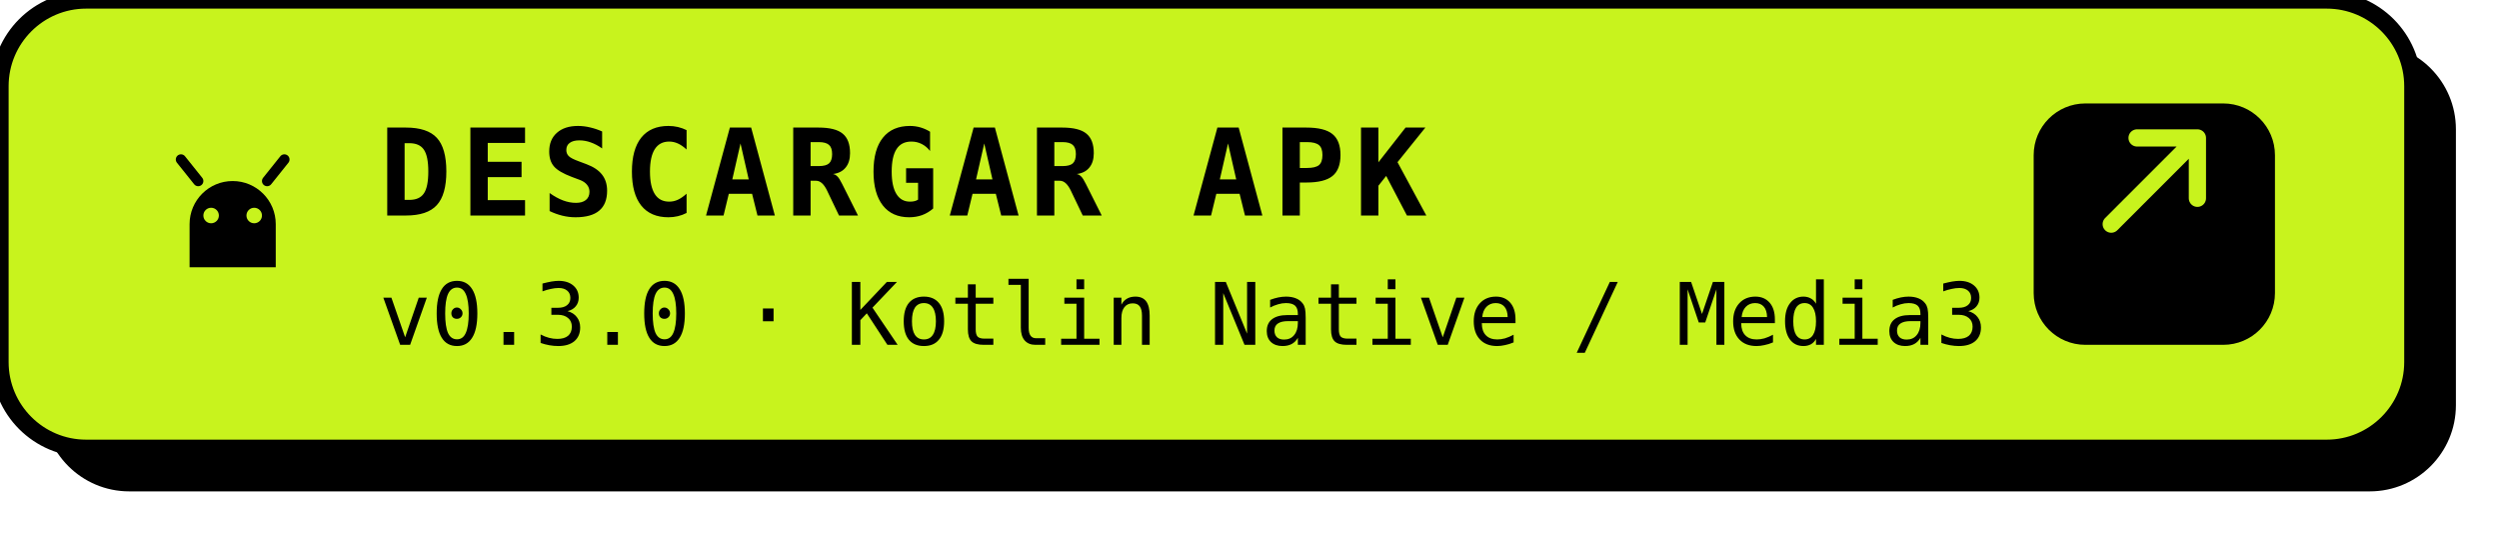
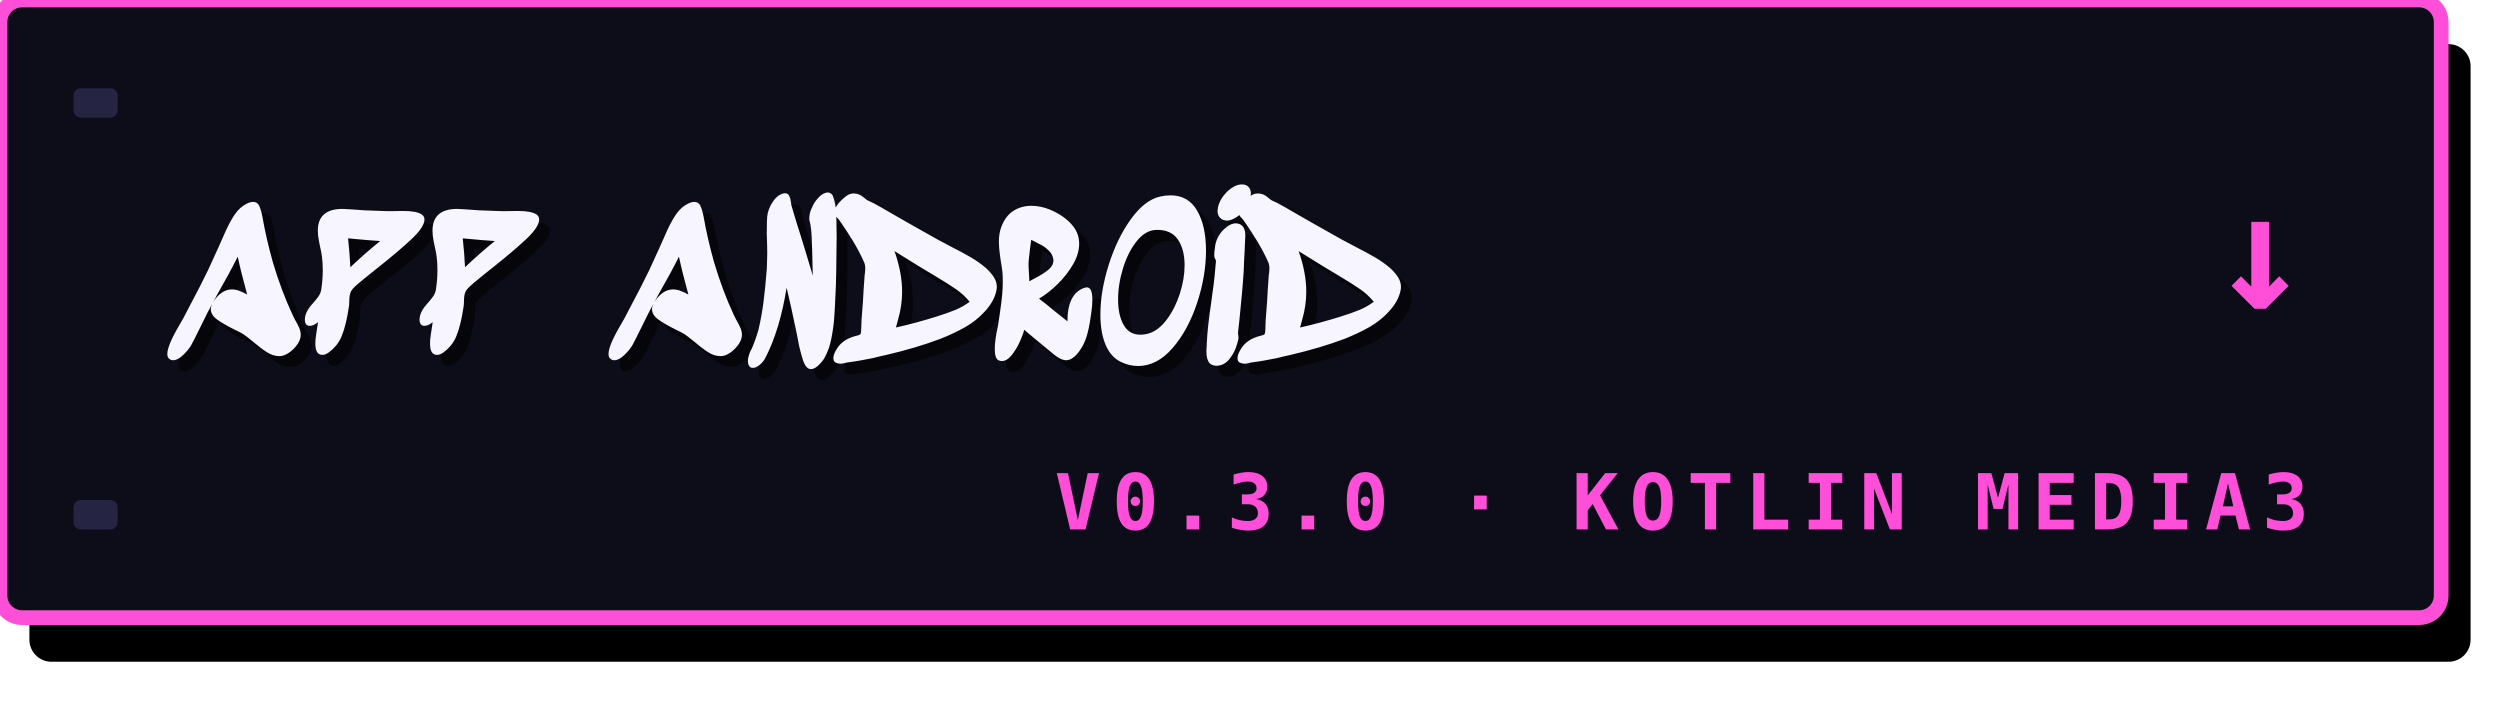
- <svg xmlns="http://www.w3.org/2000/svg" viewBox="0 0 290 62" width="290" height="62" fill="none">
-   <style>
-     .btn-mono { font-family: ui-monospace, SFMono-Regular, Menlo, Monaco, Consolas, monospace; font-weight: 800; }
-     .btn-sub { font-family: ui-monospace, SFMono-Regular, Menlo, Monaco, Consolas, monospace; font-weight: 500; font-size: 10px; fill: #000000; }
-   </style>
-   <rect x="5" y="5" width="280" height="52" rx="10" fill="#000000" />
-   <rect x="0" y="0" width="280" height="52" rx="10" fill="#c8f31d" stroke="#000000" stroke-width="2" />
-   <g transform="translate(18, 17)">
-     <path d="M4 14 L4 9 A5 5 0 0 1 14 9 L14 14 Z" fill="#000000" />
-     <circle cx="6.5" cy="8" r="0.9" fill="#c8f31d" />
-     <circle cx="11.5" cy="8" r="0.9" fill="#c8f31d" />
-     <line x1="5" y1="4" x2="3" y2="1.5" stroke="#000000" stroke-width="1.2" stroke-linecap="round" />
-     <line x1="13" y1="4" x2="15" y2="1.5" stroke="#000000" stroke-width="1.2" stroke-linecap="round" />
-   </g>
-   <text class="btn-mono" x="44" y="25" fill="#000000" font-size="14" letter-spacing="1">DESCARGAR APK</text>
-   <text class="btn-sub" x="44" y="40">v0.3.0 · Kotlin Native / Media3</text>
-   <rect x="236" y="12" width="28" height="28" rx="6" fill="#000000" />
-   <path d="M245 26 L255 16 M248 16 L255 16 L255 23" stroke="#c8f31d" stroke-width="2" stroke-linecap="round" stroke-linejoin="round" />
+ <svg xmlns="http://www.w3.org/2000/svg" viewBox="0 0 340 96" width="340" height="96" role="img" aria-label="APP ANDROID">
+   <rect x="4" y="6" width="332" height="84" fill="#000" rx="3" />
+   <rect width="332" height="84" fill="#0d0d1a" stroke="#ff4fd8" stroke-width="2" rx="3" />
+   <rect x="10" y="12" width="6" height="4" rx="1" fill="#252442" />
+   <rect x="10" y="68" width="6" height="4" rx="1" fill="#252442" />
+   <path d="M33.62 40.06Q32.78 37.036 32.332 34.908Q31.24 37.092 29.448 40.228Q29.308 40.536 28.972 41.096Q30.092 39.36 31.52 39.36Q32.08 39.36 32.612 39.584Q33.06 39.752 33.62 40.06ZM39.808 42.86 40.116 43.476Q40.508 44.148 40.704 44.61Q40.9 45.072 40.9 45.548Q40.9 46.276 40.284 47.046Q39.668 47.816 38.94 48.18Q38.492 48.432 37.988 48.432Q37.148 48.432 36.322 47.914Q35.496 47.396 34.348 46.416Q33.536 45.744 33.116 45.464Q32.836 45.268 31.94 44.848Q30.372 44.064 29.518 43.448Q28.664 42.832 28.664 41.992Q28.664 41.768 28.86 41.32Q28.328 42.272 27.376 44.232Q26.2 46.612 26.032 46.892Q25.696 47.508 24.94 48.25Q24.184 48.992 23.54 48.992Q23.204 48.992 22.952 48.74Q22.756 48.544 22.756 48.124Q22.756 46.948 24.548 43.952Q24.66 43.728 24.912 43.308L25.528 42.132Q27.432 38.548 28.3 36.728Q28.804 35.664 29.756 33.536L30.764 31.268Q31.38 29.952 31.996 29.07Q32.612 28.188 33.536 27.712Q34.012 27.46 34.432 27.46Q34.992 27.46 35.244 27.978Q35.496 28.496 35.692 29.504Q36.196 32.388 37.092 35.608Q38.24 39.5 39.808 42.86Z M51.708 32.78Q50.252 32.696 47.34 32.416Q47.564 34.544 47.648 36.336Q49.916 34.208 51.708 32.78ZM57.728 29.84Q57.728 30.848 56.034 32.458Q54.34 34.068 51.232 36.532Q49.608 37.82 48.782 38.52Q47.956 39.22 47.76 39.584Q47.62 39.836 47.564 40.172Q47.508 40.508 47.508 40.886Q47.508 41.264 47.48 41.516Q47.284 42.888 47.032 43.924Q46.78 44.96 46.458 45.744Q46.136 46.528 45.576 47.144Q45.212 47.564 44.736 47.914Q44.26 48.264 43.84 48.264Q42.888 48.264 42.888 46.724Q42.888 46.22 42.986 45.562Q43.084 44.904 43.112 44.708L43.252 43.812Q42.636 44.316 42.132 44.316Q41.796 44.316 41.628 44.092Q41.46 43.868 41.46 43.476Q41.46 42.916 41.768 42.328Q42.02 41.824 42.664 41.124Q43.168 40.536 43.378 40.214Q43.588 39.892 43.672 39.5Q43.896 38.072 43.896 36.756Q43.896 35.692 43.784 34.88Q43.7 34.208 43.532 33.564Q43.504 33.424 43.364 32.71Q43.224 31.996 43.224 31.38Q43.224 28.412 46.584 28.412Q46.948 28.412 47.676 28.468Q49.468 28.636 51.96 28.692L52.828 28.72L54.872 28.692Q56.636 28.692 57.364 29.168Q57.728 29.42 57.728 29.84Z M67.304 32.78Q65.848 32.696 62.936 32.416Q63.16 34.544 63.244 36.336Q65.512 34.208 67.304 32.78ZM73.324 29.84Q73.324 30.848 71.63 32.458Q69.936 34.068 66.828 36.532Q65.204 37.82 64.378 38.52Q63.552 39.22 63.356 39.584Q63.216 39.836 63.16 40.172Q63.104 40.508 63.104 40.886Q63.104 41.264 63.076 41.516Q62.88 42.888 62.628 43.924Q62.376 44.96 62.054 45.744Q61.732 46.528 61.172 47.144Q60.808 47.564 60.332 47.914Q59.856 48.264 59.436 48.264Q58.484 48.264 58.484 46.724Q58.484 46.22 58.582 45.562Q58.68 44.904 58.708 44.708L58.848 43.812Q58.232 44.316 57.728 44.316Q57.392 44.316 57.224 44.092Q57.056 43.868 57.056 43.476Q57.056 42.916 57.364 42.328Q57.616 41.824 58.26 41.124Q58.764 40.536 58.974 40.214Q59.184 39.892 59.268 39.5Q59.492 38.072 59.492 36.756Q59.492 35.692 59.38 34.88Q59.296 34.208 59.128 33.564Q59.1 33.424 58.96 32.71Q58.82 31.996 58.82 31.38Q58.82 28.412 62.18 28.412Q62.544 28.412 63.272 28.468Q65.064 28.636 67.556 28.692L68.424 28.72L70.468 28.692Q72.232 28.692 72.96 29.168Q73.324 29.42 73.324 29.84Z M93.624 40.06Q92.784 37.036 92.336 34.908Q91.244 37.092 89.452 40.228Q89.312 40.536 88.976 41.096Q90.096 39.36 91.524 39.36Q92.084 39.36 92.616 39.584Q93.064 39.752 93.624 40.06ZM99.812 42.86 100.12 43.476Q100.512 44.148 100.708 44.61Q100.904 45.072 100.904 45.548Q100.904 46.276 100.288 47.046Q99.672 47.816 98.944 48.18Q98.496 48.432 97.992 48.432Q97.152 48.432 96.326 47.914Q95.5 47.396 94.352 46.416Q93.54 45.744 93.12 45.464Q92.84 45.268 91.944 44.848Q90.376 44.064 89.522 43.448Q88.668 42.832 88.668 41.992Q88.668 41.768 88.864 41.32Q88.332 42.272 87.38 44.232Q86.204 46.612 86.036 46.892Q85.7 47.508 84.944 48.25Q84.188 48.992 83.544 48.992Q83.208 48.992 82.956 48.74Q82.76 48.544 82.76 48.124Q82.76 46.948 84.552 43.952Q84.664 43.728 84.916 43.308L85.532 42.132Q87.436 38.548 88.304 36.728Q88.808 35.664 89.76 33.536L90.768 31.268Q91.384 29.952 92.0 29.07Q92.616 28.188 93.54 27.712Q94.016 27.46 94.436 27.46Q94.996 27.46 95.248 27.978Q95.5 28.496 95.696 29.504Q96.2 32.388 97.096 35.608Q98.244 39.5 99.812 42.86Z M106.672 26.284H106.756Q107.204 26.284 107.344 26.676Q107.512 26.984 107.568 27.516Q107.624 27.796 107.624 27.908Q108.016 29.28 108.338 30.302Q108.66 31.324 108.884 32.024Q109.108 32.78 109.584 34.306Q110.06 35.832 110.396 37.008Q110.508 37.372 110.536 37.484Q110.536 36.7 110.48 35.132L110.452 33.956L110.424 33.228Q110.396 32.08 110.326 31.324Q110.256 30.568 110.06 29.84Q110.06 29.112 110.284 28.552L110.62 27.824Q110.928 27.236 111.544 26.648Q111.992 26.256 112.524 26.172Q113.0 26.172 113.252 26.592Q113.672 27.684 113.728 28.972Q113.728 29.756 113.756 30.12Q113.756 31.576 113.784 32.276Q113.784 33.816 113.728 36.84Q113.728 38.38 113.56 41.404L113.532 41.992Q113.504 42.3 113.462 43.056Q113.42 43.812 113.336 44.4Q113.084 46.276 112.72 47.368Q112.412 48.18 112.16 48.628Q111.88 49.16 111.208 49.776Q110.732 50.196 110.284 50.196Q110.116 50.196 109.948 50.112Q109.5 49.888 109.192 48.936Q108.94 48.152 108.688 47.088Q108.52 46.304 108.464 45.912Q108.156 44.344 108.016 43.784Q107.708 42.216 106.98 39.136Q106.056 44.848 104.124 48.6Q103.928 49.02 103.578 49.384Q103.228 49.748 102.864 49.916Q102.668 50.028 102.416 50.028Q102.192 50.028 102.08 49.972Q101.716 49.72 101.716 49.104Q101.716 48.852 101.744 48.74Q101.884 48.04 102.192 47.508L102.248 47.396Q102.752 46.248 103.144 44.876Q103.592 43.0 103.844 41.012Q104.096 39.024 104.292 36.476Q104.348 35.076 104.348 34.432L104.32 32.976Q104.32 32.472 104.292 32.192Q104.292 31.996 104.278 31.702Q104.264 31.408 104.292 31.016Q104.292 30.064 104.334 29.518Q104.376 28.972 104.572 28.468Q105.02 27.32 105.748 26.704Q106.168 26.368 106.672 26.284Z M116.108 26.312Q116.696 26.312 117.2 26.648Q117.396 26.788 117.564 26.928Q117.732 27.068 117.872 27.18Q118.04 27.292 118.32 27.404Q118.6 27.516 118.796 27.628Q119.636 28.076 121.26 29.028L123.752 30.456Q125.908 31.688 127.532 32.584L129.324 33.536Q130.92 34.348 132.026 34.992Q133.132 35.636 134.084 36.448Q134.784 37.092 135.176 37.708Q135.568 38.324 135.568 39.052L135.54 39.36Q135.26 40.984 133.832 42.468Q132.74 43.644 131.27 44.484Q129.8 45.324 127.896 46.08Q124.648 47.312 120.448 48.292Q120.0 48.404 119.804 48.432L118.656 48.712L117.032 49.02Q116.276 49.16 115.184 49.3Q115.072 49.328 114.778 49.398Q114.484 49.468 114.26 49.468Q114.148 49.468 113.924 49.412Q113.336 49.3 113.336 48.712Q113.336 48.32 113.602 47.802Q113.868 47.284 114.148 46.976Q114.988 45.996 116.612 45.632Q116.948 45.548 117.018 45.45Q117.088 45.352 117.116 44.988Q117.116 44.484 117.172 43.476Q117.396 40.816 117.452 39.416Q117.564 38.072 117.592 37.4Q117.62 37.26 117.648 37.022Q117.676 36.784 117.676 36.448Q117.676 36.084 117.564 35.776Q116.976 34.348 115.688 32.248Q115.688 32.276 115.73 32.318Q115.772 32.36 115.8 32.472Q115.436 31.828 114.596 30.596Q114.484 30.456 114.344 30.232Q114.204 30.008 114.092 29.868Q114.008 29.784 113.868 29.63Q113.728 29.476 113.644 29.364Q113.504 29.084 113.504 28.86Q113.504 28.244 114.106 27.572Q114.708 26.9 115.324 26.508Q115.688 26.312 116.108 26.312ZM121.848 44.54Q124.396 43.98 127.364 43.056Q128.96 42.552 129.968 42.132Q130.976 41.712 131.872 41.04Q131.06 40.06 130.038 39.346Q129.016 38.632 127.14 37.512L125.04 36.252L121.652 34.152Q122.688 37.092 122.688 39.668Q122.688 41.544 122.156 43.392Z M139.88 35.944Q139.88 36.364 139.936 37.092Q139.992 37.876 139.992 38.268Q140.188 38.128 140.748 37.848Q141.924 37.232 142.596 36.672Q143.268 36.112 143.268 35.412Q143.268 35.272 143.24 35.188Q143.128 34.572 142.652 34.096Q142.176 33.62 141.728 33.382Q141.28 33.144 140.244 32.612Q140.048 33.984 139.908 35.384Q139.88 35.58 139.88 35.944ZM143.296 35.888 143.38 35.748ZM143.38 35.692ZM143.408 35.384 143.436 35.552ZM147.804 39.08Q148.56 39.08 148.56 40.732Q148.56 41.6 148.434 42.384Q148.308 43.168 148.308 43.252Q148.112 44.68 147.776 45.772Q147.44 46.864 146.768 47.788Q145.872 48.992 145.004 48.992Q144.276 48.992 143.296 48.18L140.552 45.912L139.292 44.848Q139.152 45.464 138.69 46.486Q138.228 47.508 137.584 48.306Q136.94 49.104 136.24 49.104Q136.072 49.104 135.848 49.02Q135.288 48.796 135.288 47.48Q135.288 46.248 135.708 44.4L135.848 43.532Q135.876 43.252 136.044 42.132Q136.212 41.012 136.296 40.06Q136.38 39.108 136.38 38.296Q136.38 37.4 136.324 36.952Q136.212 36.028 136.128 35.636Q135.848 33.844 135.848 32.864Q135.848 31.716 136.184 30.848Q136.744 29.364 137.822 28.678Q138.9 27.992 140.244 27.992Q141.84 27.992 143.464 28.818Q145.088 29.644 145.984 30.82Q146.768 31.828 146.768 33.144Q146.768 34.516 145.942 35.944Q145.116 37.372 143.87 38.604Q142.624 39.836 141.308 40.62Q142.4 41.432 143.408 42.3Q144.584 43.252 145.172 43.7Q145.172 39.92 147.496 39.136Q147.72 39.08 147.804 39.08Z M159.172 26.564Q161.608 26.564 162.812 28.65Q164.016 30.736 164.016 34.068Q164.016 37.54 162.798 41.222Q161.58 44.904 159.466 47.34Q157.352 49.776 154.776 49.776Q153.572 49.776 152.424 49.216Q151.024 48.516 150.338 46.836Q149.652 45.156 149.652 42.804Q149.652 39.612 150.786 36.014Q151.92 32.416 153.796 29.812Q155.672 27.208 157.772 26.732Q158.528 26.564 159.172 26.564ZM152.06 40.732Q152.06 42.86 152.816 44.19Q153.572 45.52 155.084 45.52Q155.7 45.52 156.316 45.324Q157.604 44.904 158.71 43.42Q159.816 41.936 160.46 39.934Q161.104 37.932 161.104 36.056Q161.104 33.872 160.166 32.542Q159.228 31.212 157.268 31.268Q155.812 31.296 154.622 32.766Q153.432 34.236 152.746 36.434Q152.06 38.632 152.06 40.732Z M165.584 28.664Q165.584 28.524 165.64 28.188Q165.836 27.348 166.41 26.606Q166.984 25.864 167.74 25.416Q168.328 25.08 168.916 25.08Q169.532 25.08 169.868 25.5Q170.12 25.836 170.12 26.312Q170.12 26.732 169.868 27.376Q169.588 28.16 169.014 28.804Q168.44 29.448 167.712 29.784Q167.124 30.064 166.676 29.98Q166.256 29.924 166.06 29.728Q165.584 29.392 165.584 28.664ZM168.44 45.884Q168.44 46.08 168.37 46.332Q168.3 46.584 168.272 46.696L168.216 46.864Q167.936 47.9 167.208 48.824Q166.48 49.748 165.388 49.748Q165.276 49.748 165.22 49.72Q164.772 49.664 164.492 49.384Q164.072 48.88 164.072 47.816Q164.072 47.424 164.128 46.92Q164.1 46.836 164.114 46.738Q164.128 46.64 164.128 46.612Q164.212 44.624 164.716 41.208L164.828 40.34Q165.108 38.436 165.192 37.484L165.304 36.224Q165.304 36.028 165.332 35.916Q165.388 35.524 165.36 35.412Q165.332 35.384 165.332 35.342Q165.332 35.3 165.304 35.272Q165.136 35.048 165.136 34.684Q165.136 34.236 165.22 33.788Q165.248 33.704 165.248 33.508Q165.444 32.22 166.34 31.296Q167.264 30.372 168.076 30.372Q168.384 30.372 168.664 30.512Q169.364 30.876 169.364 32.052Q169.308 32.836 169.308 33.228L169.28 33.956L169.196 35.496Q169.168 36.952 169.028 38.464Q169.0 39.024 168.692 42.16L168.608 43.028L168.552 43.588L168.384 45.128Q168.356 45.24 168.37 45.31Q168.384 45.38 168.384 45.464Q168.44 45.604 168.412 45.688Z M171.072 26.312Q171.66 26.312 172.164 26.648Q172.36 26.788 172.528 26.928Q172.696 27.068 172.836 27.18Q173.004 27.292 173.284 27.404Q173.564 27.516 173.76 27.628Q174.6 28.076 176.224 29.028L178.716 30.456Q180.872 31.688 182.496 32.584L184.288 33.536Q185.884 34.348 186.99 34.992Q188.096 35.636 189.048 36.448Q189.748 37.092 190.14 37.708Q190.532 38.324 190.532 39.052L190.504 39.36Q190.224 40.984 188.796 42.468Q187.704 43.644 186.234 44.484Q184.764 45.324 182.86 46.08Q179.612 47.312 175.412 48.292Q174.964 48.404 174.768 48.432L173.62 48.712L171.996 49.02Q171.24 49.16 170.148 49.3Q170.036 49.328 169.742 49.398Q169.448 49.468 169.224 49.468Q169.112 49.468 168.888 49.412Q168.3 49.3 168.3 48.712Q168.3 48.32 168.566 47.802Q168.832 47.284 169.112 46.976Q169.952 45.996 171.576 45.632Q171.912 45.548 171.982 45.45Q172.052 45.352 172.08 44.988Q172.08 44.484 172.136 43.476Q172.36 40.816 172.416 39.416Q172.528 38.072 172.556 37.4Q172.584 37.26 172.612 37.022Q172.64 36.784 172.64 36.448Q172.64 36.084 172.528 35.776Q171.94 34.348 170.652 32.248Q170.652 32.276 170.694 32.318Q170.736 32.36 170.764 32.472Q170.4 31.828 169.56 30.596Q169.448 30.456 169.308 30.232Q169.168 30.008 169.056 29.868Q168.972 29.784 168.832 29.63Q168.692 29.476 168.608 29.364Q168.468 29.084 168.468 28.86Q168.468 28.244 169.07 27.572Q169.672 26.9 170.288 26.508Q170.652 26.312 171.072 26.312ZM176.812 44.54Q179.36 43.98 182.328 43.056Q183.924 42.552 184.932 42.132Q185.94 41.712 186.836 41.04Q186.024 40.06 185.002 39.346Q183.98 38.632 182.104 37.512L180.004 36.252L176.616 34.152Q177.652 37.092 177.652 39.668Q177.652 41.544 177.12 43.392Z" fill="#000" transform="translate(1.5 1.5)" opacity="0.6" />
+   <path d="M33.62 40.06Q32.78 37.036 32.332 34.908Q31.24 37.092 29.448 40.228Q29.308 40.536 28.972 41.096Q30.092 39.36 31.52 39.36Q32.08 39.36 32.612 39.584Q33.06 39.752 33.62 40.06ZM39.808 42.86 40.116 43.476Q40.508 44.148 40.704 44.61Q40.9 45.072 40.9 45.548Q40.9 46.276 40.284 47.046Q39.668 47.816 38.94 48.18Q38.492 48.432 37.988 48.432Q37.148 48.432 36.322 47.914Q35.496 47.396 34.348 46.416Q33.536 45.744 33.116 45.464Q32.836 45.268 31.94 44.848Q30.372 44.064 29.518 43.448Q28.664 42.832 28.664 41.992Q28.664 41.768 28.86 41.32Q28.328 42.272 27.376 44.232Q26.2 46.612 26.032 46.892Q25.696 47.508 24.94 48.25Q24.184 48.992 23.54 48.992Q23.204 48.992 22.952 48.74Q22.756 48.544 22.756 48.124Q22.756 46.948 24.548 43.952Q24.66 43.728 24.912 43.308L25.528 42.132Q27.432 38.548 28.3 36.728Q28.804 35.664 29.756 33.536L30.764 31.268Q31.38 29.952 31.996 29.07Q32.612 28.188 33.536 27.712Q34.012 27.46 34.432 27.46Q34.992 27.46 35.244 27.978Q35.496 28.496 35.692 29.504Q36.196 32.388 37.092 35.608Q38.24 39.5 39.808 42.86Z M51.708 32.78Q50.252 32.696 47.34 32.416Q47.564 34.544 47.648 36.336Q49.916 34.208 51.708 32.78ZM57.728 29.84Q57.728 30.848 56.034 32.458Q54.34 34.068 51.232 36.532Q49.608 37.82 48.782 38.52Q47.956 39.22 47.76 39.584Q47.62 39.836 47.564 40.172Q47.508 40.508 47.508 40.886Q47.508 41.264 47.48 41.516Q47.284 42.888 47.032 43.924Q46.78 44.96 46.458 45.744Q46.136 46.528 45.576 47.144Q45.212 47.564 44.736 47.914Q44.26 48.264 43.84 48.264Q42.888 48.264 42.888 46.724Q42.888 46.22 42.986 45.562Q43.084 44.904 43.112 44.708L43.252 43.812Q42.636 44.316 42.132 44.316Q41.796 44.316 41.628 44.092Q41.46 43.868 41.46 43.476Q41.46 42.916 41.768 42.328Q42.02 41.824 42.664 41.124Q43.168 40.536 43.378 40.214Q43.588 39.892 43.672 39.5Q43.896 38.072 43.896 36.756Q43.896 35.692 43.784 34.88Q43.7 34.208 43.532 33.564Q43.504 33.424 43.364 32.71Q43.224 31.996 43.224 31.38Q43.224 28.412 46.584 28.412Q46.948 28.412 47.676 28.468Q49.468 28.636 51.96 28.692L52.828 28.72L54.872 28.692Q56.636 28.692 57.364 29.168Q57.728 29.42 57.728 29.84Z M67.304 32.78Q65.848 32.696 62.936 32.416Q63.16 34.544 63.244 36.336Q65.512 34.208 67.304 32.78ZM73.324 29.84Q73.324 30.848 71.63 32.458Q69.936 34.068 66.828 36.532Q65.204 37.82 64.378 38.52Q63.552 39.22 63.356 39.584Q63.216 39.836 63.16 40.172Q63.104 40.508 63.104 40.886Q63.104 41.264 63.076 41.516Q62.88 42.888 62.628 43.924Q62.376 44.96 62.054 45.744Q61.732 46.528 61.172 47.144Q60.808 47.564 60.332 47.914Q59.856 48.264 59.436 48.264Q58.484 48.264 58.484 46.724Q58.484 46.22 58.582 45.562Q58.68 44.904 58.708 44.708L58.848 43.812Q58.232 44.316 57.728 44.316Q57.392 44.316 57.224 44.092Q57.056 43.868 57.056 43.476Q57.056 42.916 57.364 42.328Q57.616 41.824 58.26 41.124Q58.764 40.536 58.974 40.214Q59.184 39.892 59.268 39.5Q59.492 38.072 59.492 36.756Q59.492 35.692 59.38 34.88Q59.296 34.208 59.128 33.564Q59.1 33.424 58.96 32.71Q58.82 31.996 58.82 31.38Q58.82 28.412 62.18 28.412Q62.544 28.412 63.272 28.468Q65.064 28.636 67.556 28.692L68.424 28.72L70.468 28.692Q72.232 28.692 72.96 29.168Q73.324 29.42 73.324 29.84Z M93.624 40.06Q92.784 37.036 92.336 34.908Q91.244 37.092 89.452 40.228Q89.312 40.536 88.976 41.096Q90.096 39.36 91.524 39.36Q92.084 39.36 92.616 39.584Q93.064 39.752 93.624 40.06ZM99.812 42.86 100.12 43.476Q100.512 44.148 100.708 44.61Q100.904 45.072 100.904 45.548Q100.904 46.276 100.288 47.046Q99.672 47.816 98.944 48.18Q98.496 48.432 97.992 48.432Q97.152 48.432 96.326 47.914Q95.5 47.396 94.352 46.416Q93.54 45.744 93.12 45.464Q92.84 45.268 91.944 44.848Q90.376 44.064 89.522 43.448Q88.668 42.832 88.668 41.992Q88.668 41.768 88.864 41.32Q88.332 42.272 87.38 44.232Q86.204 46.612 86.036 46.892Q85.7 47.508 84.944 48.25Q84.188 48.992 83.544 48.992Q83.208 48.992 82.956 48.74Q82.76 48.544 82.76 48.124Q82.76 46.948 84.552 43.952Q84.664 43.728 84.916 43.308L85.532 42.132Q87.436 38.548 88.304 36.728Q88.808 35.664 89.76 33.536L90.768 31.268Q91.384 29.952 92.0 29.07Q92.616 28.188 93.54 27.712Q94.016 27.46 94.436 27.46Q94.996 27.46 95.248 27.978Q95.5 28.496 95.696 29.504Q96.2 32.388 97.096 35.608Q98.244 39.5 99.812 42.86Z M106.672 26.284H106.756Q107.204 26.284 107.344 26.676Q107.512 26.984 107.568 27.516Q107.624 27.796 107.624 27.908Q108.016 29.28 108.338 30.302Q108.66 31.324 108.884 32.024Q109.108 32.78 109.584 34.306Q110.06 35.832 110.396 37.008Q110.508 37.372 110.536 37.484Q110.536 36.7 110.48 35.132L110.452 33.956L110.424 33.228Q110.396 32.08 110.326 31.324Q110.256 30.568 110.06 29.84Q110.06 29.112 110.284 28.552L110.62 27.824Q110.928 27.236 111.544 26.648Q111.992 26.256 112.524 26.172Q113.0 26.172 113.252 26.592Q113.672 27.684 113.728 28.972Q113.728 29.756 113.756 30.12Q113.756 31.576 113.784 32.276Q113.784 33.816 113.728 36.84Q113.728 38.38 113.56 41.404L113.532 41.992Q113.504 42.3 113.462 43.056Q113.42 43.812 113.336 44.4Q113.084 46.276 112.72 47.368Q112.412 48.18 112.16 48.628Q111.88 49.16 111.208 49.776Q110.732 50.196 110.284 50.196Q110.116 50.196 109.948 50.112Q109.5 49.888 109.192 48.936Q108.94 48.152 108.688 47.088Q108.52 46.304 108.464 45.912Q108.156 44.344 108.016 43.784Q107.708 42.216 106.98 39.136Q106.056 44.848 104.124 48.6Q103.928 49.02 103.578 49.384Q103.228 49.748 102.864 49.916Q102.668 50.028 102.416 50.028Q102.192 50.028 102.08 49.972Q101.716 49.72 101.716 49.104Q101.716 48.852 101.744 48.74Q101.884 48.04 102.192 47.508L102.248 47.396Q102.752 46.248 103.144 44.876Q103.592 43.0 103.844 41.012Q104.096 39.024 104.292 36.476Q104.348 35.076 104.348 34.432L104.32 32.976Q104.32 32.472 104.292 32.192Q104.292 31.996 104.278 31.702Q104.264 31.408 104.292 31.016Q104.292 30.064 104.334 29.518Q104.376 28.972 104.572 28.468Q105.02 27.32 105.748 26.704Q106.168 26.368 106.672 26.284Z M116.108 26.312Q116.696 26.312 117.2 26.648Q117.396 26.788 117.564 26.928Q117.732 27.068 117.872 27.18Q118.04 27.292 118.32 27.404Q118.6 27.516 118.796 27.628Q119.636 28.076 121.26 29.028L123.752 30.456Q125.908 31.688 127.532 32.584L129.324 33.536Q130.92 34.348 132.026 34.992Q133.132 35.636 134.084 36.448Q134.784 37.092 135.176 37.708Q135.568 38.324 135.568 39.052L135.54 39.36Q135.26 40.984 133.832 42.468Q132.74 43.644 131.27 44.484Q129.8 45.324 127.896 46.08Q124.648 47.312 120.448 48.292Q120.0 48.404 119.804 48.432L118.656 48.712L117.032 49.02Q116.276 49.16 115.184 49.3Q115.072 49.328 114.778 49.398Q114.484 49.468 114.26 49.468Q114.148 49.468 113.924 49.412Q113.336 49.3 113.336 48.712Q113.336 48.32 113.602 47.802Q113.868 47.284 114.148 46.976Q114.988 45.996 116.612 45.632Q116.948 45.548 117.018 45.45Q117.088 45.352 117.116 44.988Q117.116 44.484 117.172 43.476Q117.396 40.816 117.452 39.416Q117.564 38.072 117.592 37.4Q117.62 37.26 117.648 37.022Q117.676 36.784 117.676 36.448Q117.676 36.084 117.564 35.776Q116.976 34.348 115.688 32.248Q115.688 32.276 115.73 32.318Q115.772 32.36 115.8 32.472Q115.436 31.828 114.596 30.596Q114.484 30.456 114.344 30.232Q114.204 30.008 114.092 29.868Q114.008 29.784 113.868 29.63Q113.728 29.476 113.644 29.364Q113.504 29.084 113.504 28.86Q113.504 28.244 114.106 27.572Q114.708 26.9 115.324 26.508Q115.688 26.312 116.108 26.312ZM121.848 44.54Q124.396 43.98 127.364 43.056Q128.96 42.552 129.968 42.132Q130.976 41.712 131.872 41.04Q131.06 40.06 130.038 39.346Q129.016 38.632 127.14 37.512L125.04 36.252L121.652 34.152Q122.688 37.092 122.688 39.668Q122.688 41.544 122.156 43.392Z M139.88 35.944Q139.88 36.364 139.936 37.092Q139.992 37.876 139.992 38.268Q140.188 38.128 140.748 37.848Q141.924 37.232 142.596 36.672Q143.268 36.112 143.268 35.412Q143.268 35.272 143.24 35.188Q143.128 34.572 142.652 34.096Q142.176 33.62 141.728 33.382Q141.28 33.144 140.244 32.612Q140.048 33.984 139.908 35.384Q139.88 35.58 139.88 35.944ZM143.296 35.888 143.38 35.748ZM143.38 35.692ZM143.408 35.384 143.436 35.552ZM147.804 39.08Q148.56 39.08 148.56 40.732Q148.56 41.6 148.434 42.384Q148.308 43.168 148.308 43.252Q148.112 44.68 147.776 45.772Q147.44 46.864 146.768 47.788Q145.872 48.992 145.004 48.992Q144.276 48.992 143.296 48.18L140.552 45.912L139.292 44.848Q139.152 45.464 138.69 46.486Q138.228 47.508 137.584 48.306Q136.94 49.104 136.24 49.104Q136.072 49.104 135.848 49.02Q135.288 48.796 135.288 47.48Q135.288 46.248 135.708 44.4L135.848 43.532Q135.876 43.252 136.044 42.132Q136.212 41.012 136.296 40.06Q136.38 39.108 136.38 38.296Q136.38 37.4 136.324 36.952Q136.212 36.028 136.128 35.636Q135.848 33.844 135.848 32.864Q135.848 31.716 136.184 30.848Q136.744 29.364 137.822 28.678Q138.9 27.992 140.244 27.992Q141.84 27.992 143.464 28.818Q145.088 29.644 145.984 30.82Q146.768 31.828 146.768 33.144Q146.768 34.516 145.942 35.944Q145.116 37.372 143.87 38.604Q142.624 39.836 141.308 40.62Q142.4 41.432 143.408 42.3Q144.584 43.252 145.172 43.7Q145.172 39.92 147.496 39.136Q147.72 39.08 147.804 39.08Z M159.172 26.564Q161.608 26.564 162.812 28.65Q164.016 30.736 164.016 34.068Q164.016 37.54 162.798 41.222Q161.58 44.904 159.466 47.34Q157.352 49.776 154.776 49.776Q153.572 49.776 152.424 49.216Q151.024 48.516 150.338 46.836Q149.652 45.156 149.652 42.804Q149.652 39.612 150.786 36.014Q151.92 32.416 153.796 29.812Q155.672 27.208 157.772 26.732Q158.528 26.564 159.172 26.564ZM152.06 40.732Q152.06 42.86 152.816 44.19Q153.572 45.52 155.084 45.52Q155.7 45.52 156.316 45.324Q157.604 44.904 158.71 43.42Q159.816 41.936 160.46 39.934Q161.104 37.932 161.104 36.056Q161.104 33.872 160.166 32.542Q159.228 31.212 157.268 31.268Q155.812 31.296 154.622 32.766Q153.432 34.236 152.746 36.434Q152.06 38.632 152.06 40.732Z M165.584 28.664Q165.584 28.524 165.64 28.188Q165.836 27.348 166.41 26.606Q166.984 25.864 167.74 25.416Q168.328 25.08 168.916 25.08Q169.532 25.08 169.868 25.5Q170.12 25.836 170.12 26.312Q170.12 26.732 169.868 27.376Q169.588 28.16 169.014 28.804Q168.44 29.448 167.712 29.784Q167.124 30.064 166.676 29.98Q166.256 29.924 166.06 29.728Q165.584 29.392 165.584 28.664ZM168.44 45.884Q168.44 46.08 168.37 46.332Q168.3 46.584 168.272 46.696L168.216 46.864Q167.936 47.9 167.208 48.824Q166.48 49.748 165.388 49.748Q165.276 49.748 165.22 49.72Q164.772 49.664 164.492 49.384Q164.072 48.88 164.072 47.816Q164.072 47.424 164.128 46.92Q164.1 46.836 164.114 46.738Q164.128 46.64 164.128 46.612Q164.212 44.624 164.716 41.208L164.828 40.34Q165.108 38.436 165.192 37.484L165.304 36.224Q165.304 36.028 165.332 35.916Q165.388 35.524 165.36 35.412Q165.332 35.384 165.332 35.342Q165.332 35.3 165.304 35.272Q165.136 35.048 165.136 34.684Q165.136 34.236 165.22 33.788Q165.248 33.704 165.248 33.508Q165.444 32.22 166.34 31.296Q167.264 30.372 168.076 30.372Q168.384 30.372 168.664 30.512Q169.364 30.876 169.364 32.052Q169.308 32.836 169.308 33.228L169.28 33.956L169.196 35.496Q169.168 36.952 169.028 38.464Q169.0 39.024 168.692 42.16L168.608 43.028L168.552 43.588L168.384 45.128Q168.356 45.24 168.37 45.31Q168.384 45.38 168.384 45.464Q168.44 45.604 168.412 45.688Z M171.072 26.312Q171.66 26.312 172.164 26.648Q172.36 26.788 172.528 26.928Q172.696 27.068 172.836 27.18Q173.004 27.292 173.284 27.404Q173.564 27.516 173.76 27.628Q174.6 28.076 176.224 29.028L178.716 30.456Q180.872 31.688 182.496 32.584L184.288 33.536Q185.884 34.348 186.99 34.992Q188.096 35.636 189.048 36.448Q189.748 37.092 190.14 37.708Q190.532 38.324 190.532 39.052L190.504 39.36Q190.224 40.984 188.796 42.468Q187.704 43.644 186.234 44.484Q184.764 45.324 182.86 46.08Q179.612 47.312 175.412 48.292Q174.964 48.404 174.768 48.432L173.62 48.712L171.996 49.02Q171.24 49.16 170.148 49.3Q170.036 49.328 169.742 49.398Q169.448 49.468 169.224 49.468Q169.112 49.468 168.888 49.412Q168.3 49.3 168.3 48.712Q168.3 48.32 168.566 47.802Q168.832 47.284 169.112 46.976Q169.952 45.996 171.576 45.632Q171.912 45.548 171.982 45.45Q172.052 45.352 172.08 44.988Q172.08 44.484 172.136 43.476Q172.36 40.816 172.416 39.416Q172.528 38.072 172.556 37.4Q172.584 37.26 172.612 37.022Q172.64 36.784 172.64 36.448Q172.64 36.084 172.528 35.776Q171.94 34.348 170.652 32.248Q170.652 32.276 170.694 32.318Q170.736 32.36 170.764 32.472Q170.4 31.828 169.56 30.596Q169.448 30.456 169.308 30.232Q169.168 30.008 169.056 29.868Q168.972 29.784 168.832 29.63Q168.692 29.476 168.608 29.364Q168.468 29.084 168.468 28.86Q168.468 28.244 169.07 27.572Q169.672 26.9 170.288 26.508Q170.652 26.312 171.072 26.312ZM176.812 44.54Q179.36 43.98 182.328 43.056Q183.924 42.552 184.932 42.132Q185.94 41.712 186.836 41.04Q186.024 40.06 185.002 39.346Q183.98 38.632 182.104 37.512L180.004 36.252L176.616 34.152Q177.652 37.092 177.652 39.668Q177.652 41.544 177.12 43.392Z" fill="#f7f5ff" />
+   <text x="314" y="42" text-anchor="end" font-family="ui-monospace, 'JetBrains Mono', 'Cascadia Mono', Consolas, monospace" font-size="22" font-weight="700" fill="#ff4fd8">↓</text>
+   <text x="314" y="72" text-anchor="end" font-family="ui-monospace, 'JetBrains Mono', 'Cascadia Mono', Consolas, monospace" font-size="10.5" font-weight="700" fill="#ff4fd8" letter-spacing="1.5">V0.3.0 · KOTLIN MEDIA3</text>
</svg>
